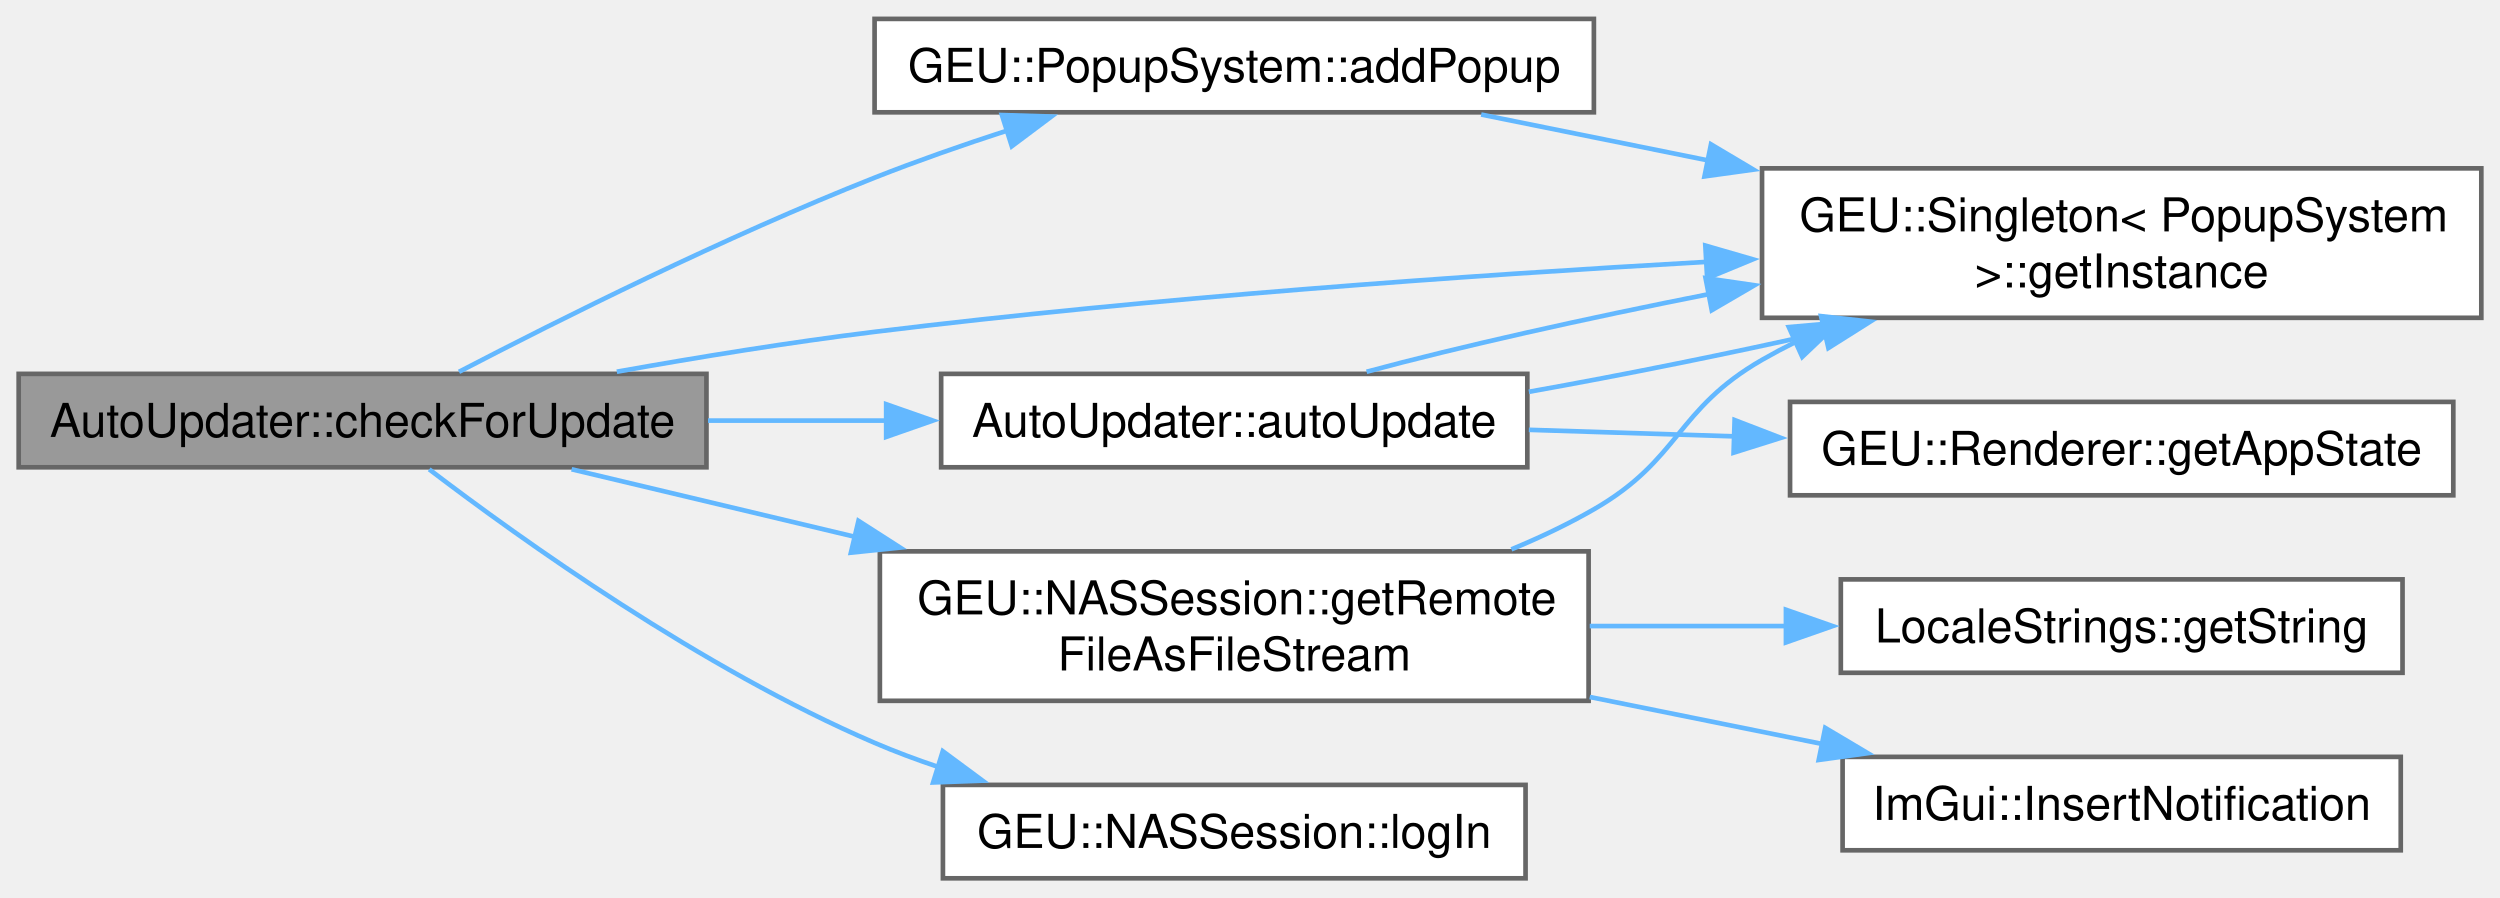
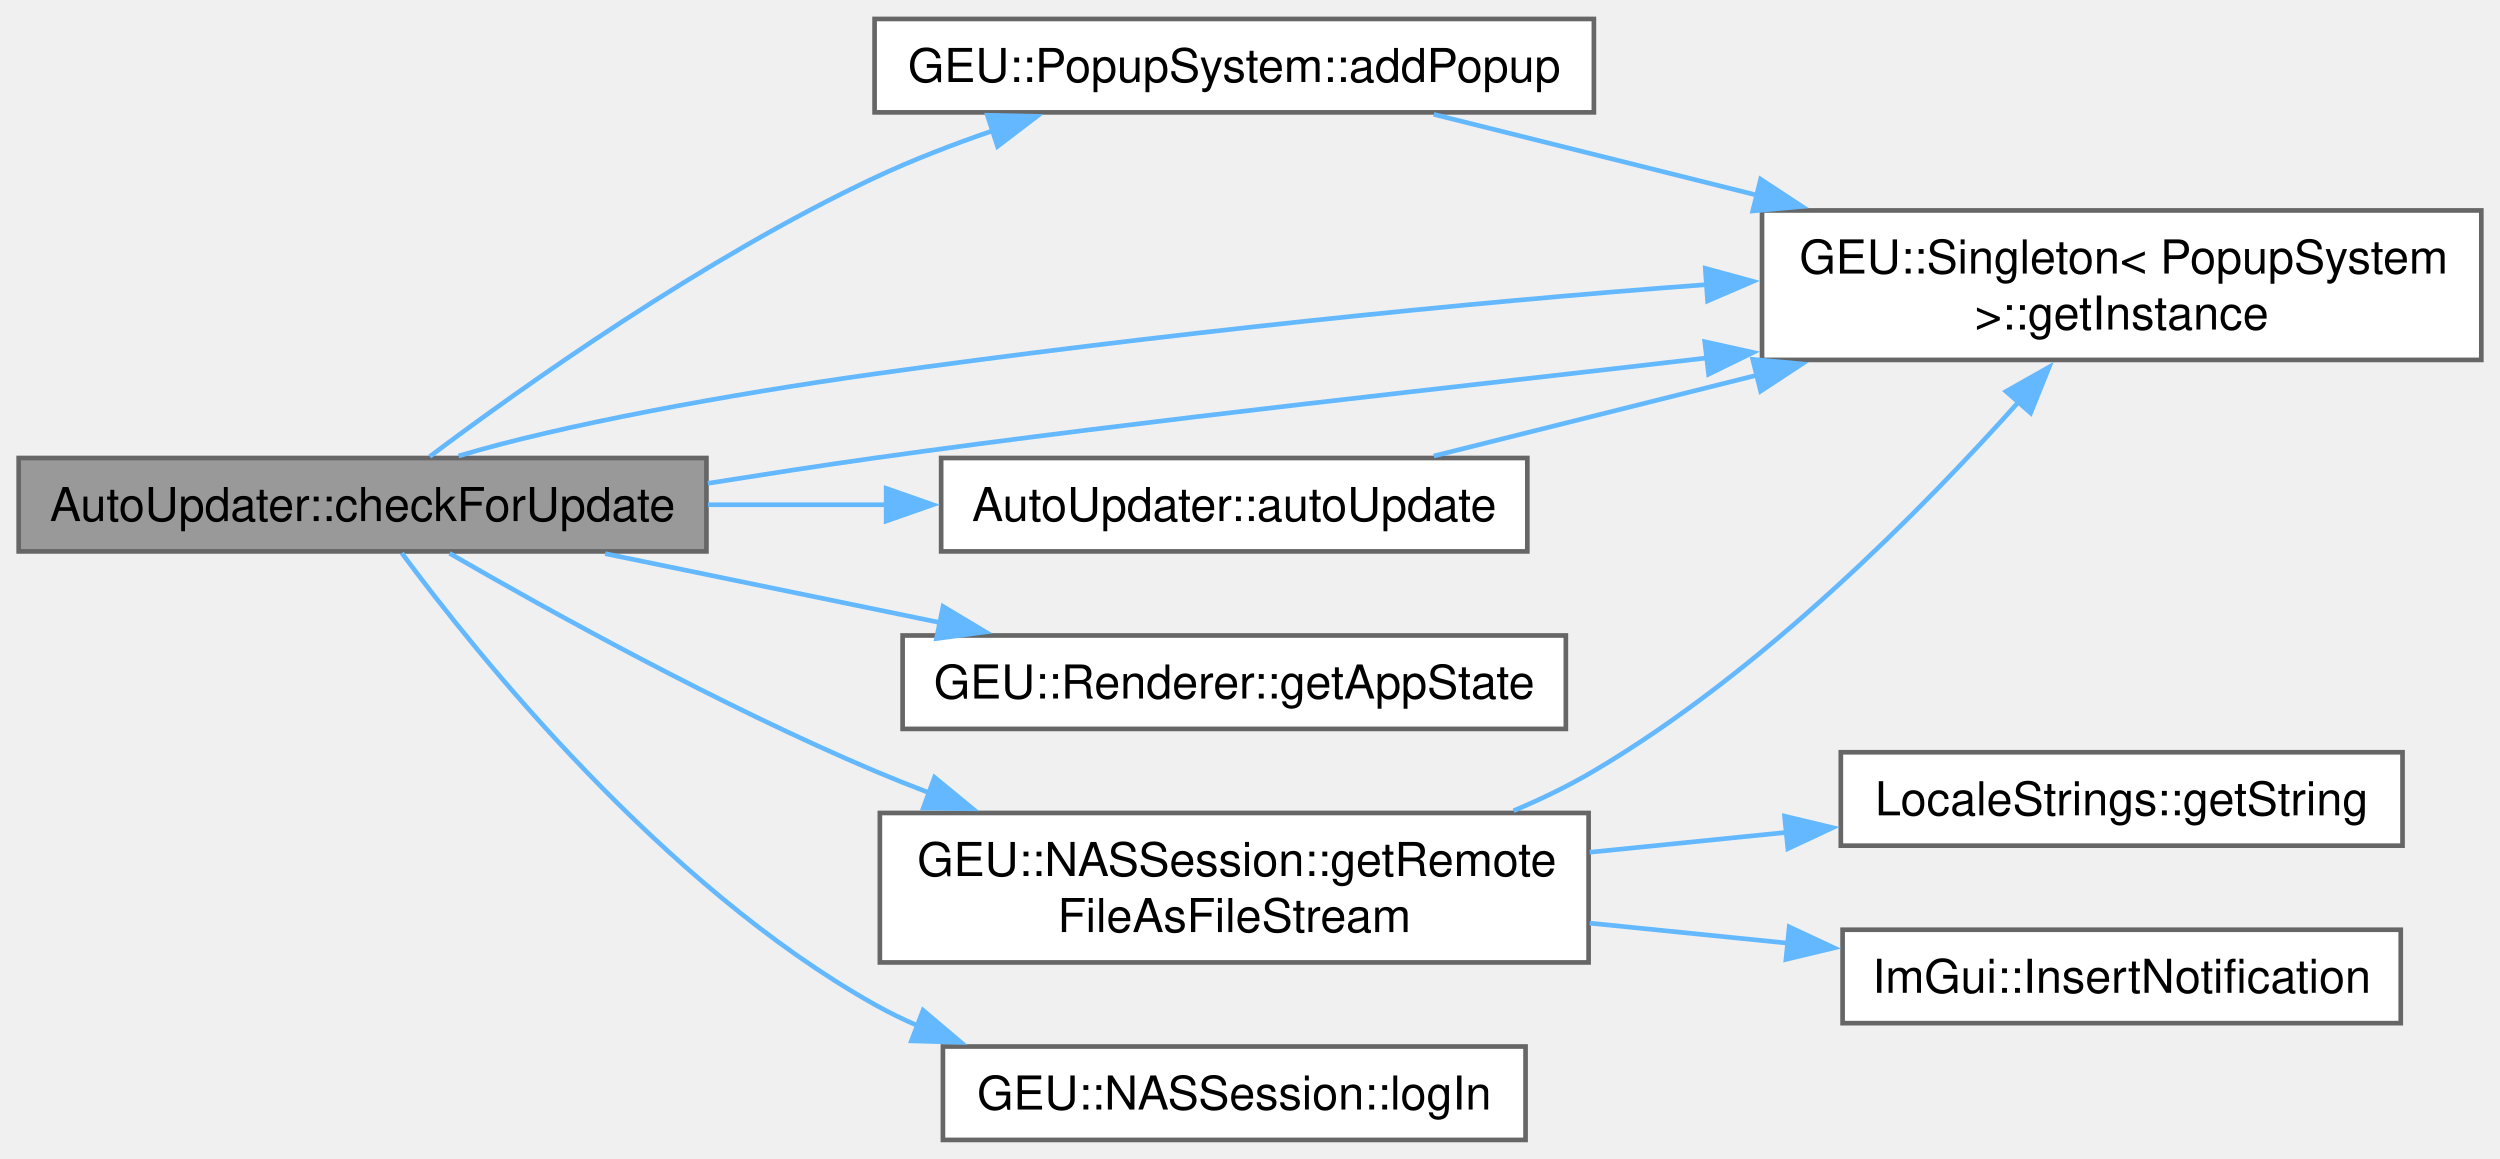
- <svg xmlns="http://www.w3.org/2000/svg" xmlns:xlink="http://www.w3.org/1999/xlink" width="535pt" height="192pt" viewBox="0.00 0.00 535.25 192.00">
-   <g id="graph0" class="graph" transform="scale(1 1) rotate(0) translate(4 188)">
+ <svg xmlns="http://www.w3.org/2000/svg" xmlns:xlink="http://www.w3.org/1999/xlink" width="535pt" height="248pt" viewBox="0.00 0.00 535.25 248.00">
+   <g id="graph0" class="graph" transform="scale(1 1) rotate(0) translate(4 244)">
    <g id="Node000001" class="node">
      <g id="a_Node000001">
-         <a xlink:title=" ">
-           <polygon fill="#999999" stroke="#666666" points="147.25,-108 0,-108 0,-88 147.25,-88 147.25,-108" />
-           <text text-anchor="middle" x="73.62" y="-94.5" font-family="Helvetica,sans-Serif" font-size="10.00">AutoUpdater::checkForUpdate</text>
+         <a xlink:title="Check for updates in the NAS server.">
+           <polygon fill="#999999" stroke="#666666" points="147.25,-146 0,-146 0,-126 147.25,-126 147.25,-146" />
+           <text text-anchor="middle" x="73.62" y="-132.5" font-family="Helvetica,sans-Serif" font-size="10.00">AutoUpdater::checkForUpdate</text>
        </a>
      </g>
    </g>
    <g id="Node000002" class="node">
      <g id="a_Node000002">
        <a xlink:href="../../d9/d03/class_g_e_u_1_1_popup_system.html#ae812e21e62615fd347d33ee0ddb0cc82" target="_top" xlink:title=" ">
-           <polygon fill="white" stroke="#666666" points="337.25,-184 183.25,-184 183.25,-164 337.25,-164 337.25,-184" />
-           <text text-anchor="middle" x="260.25" y="-170.5" font-family="Helvetica,sans-Serif" font-size="10.00">GEU::PopupSystem::addPopup</text>
+           <polygon fill="white" stroke="#666666" points="337.25,-240 183.25,-240 183.25,-220 337.25,-220 337.25,-240" />
+           <text text-anchor="middle" x="260.25" y="-226.5" font-family="Helvetica,sans-Serif" font-size="10.00">GEU::PopupSystem::addPopup</text>
        </a>
      </g>
    </g>
    <g id="edge1_Node000001_Node000002" class="edge">
      <g id="a_edge1_Node000001_Node000002">
        <a xlink:title=" ">
-           <path fill="none" stroke="#63b8ff" d="M94.27,-108.44C115.75,-119.61 151.36,-137.4 183.25,-150 192.31,-153.58 202.14,-157.01 211.63,-160.09" />
-           <polygon fill="#63b8ff" stroke="#63b8ff" points="210.51,-163.41 221.1,-163.09 212.63,-156.74 210.51,-163.41" />
+           <path fill="none" stroke="#63b8ff" d="M88,-146.31C107.85,-161.2 146.7,-188.83 183.25,-206 191.26,-209.76 200.02,-213.15 208.64,-216.1" />
+           <polygon fill="#63b8ff" stroke="#63b8ff" points="207.4,-219.38 218,-219.15 209.57,-212.72 207.4,-219.38" />
        </a>
      </g>
    </g>
    <g id="Node000003" class="node">
      <g id="a_Node000003">
        <a xlink:href="../../d1/d01/class_g_e_u_1_1_singleton.html#a47c7e7c2110f4cc59c9ff1f5594c366e" target="_top" xlink:title=" ">
-           <polygon fill="white" stroke="#666666" points="527.25,-152 373.25,-152 373.25,-120 527.25,-120 527.25,-152" />
-           <text text-anchor="start" x="381.25" y="-138.5" font-family="Helvetica,sans-Serif" font-size="10.00">GEU::Singleton&lt; PopupSystem</text>
-           <text text-anchor="middle" x="450.25" y="-126.5" font-family="Helvetica,sans-Serif" font-size="10.00"> &gt;::getInstance</text>
+           <polygon fill="white" stroke="#666666" points="527.25,-199 373.25,-199 373.25,-167 527.25,-167 527.25,-199" />
+           <text text-anchor="start" x="381.25" y="-185.5" font-family="Helvetica,sans-Serif" font-size="10.00">GEU::Singleton&lt; PopupSystem</text>
+           <text text-anchor="middle" x="450.25" y="-173.5" font-family="Helvetica,sans-Serif" font-size="10.00"> &gt;::getInstance</text>
+         </a>
+       </g>
+     </g>
+     <g id="edge6_Node000001_Node000003" class="edge">
+       <g id="a_edge6_Node000001_Node000003">
+         <a xlink:title=" ">
+           <path fill="none" stroke="#63b8ff" d="M147.55,-140.58C159.46,-142.46 171.68,-144.38 183.25,-146 242.59,-154.3 309.69,-161.35 361.65,-167.45" />
+           <polygon fill="#63b8ff" stroke="#63b8ff" points="360.99,-170.89 371.33,-168.6 361.81,-163.94 360.99,-170.89" />
        </a>
      </g>
    </g>
    <g id="edge7_Node000001_Node000003" class="edge">
      <g id="a_edge7_Node000001_Node000003">
        <a xlink:title=" ">
-           <path fill="none" stroke="#63b8ff" d="M128.06,-108.46C145.59,-111.59 165.2,-114.78 183.25,-117 242.54,-124.28 309.64,-129.05 361.61,-131.99" />
-           <polygon fill="#63b8ff" stroke="#63b8ff" points="361.11,-135.47 371.29,-132.52 361.5,-128.48 361.11,-135.47" />
+           <path fill="none" stroke="#63b8ff" d="M94.18,-146.43C115.88,-152.99 151.97,-159.62 183.25,-164 242.59,-172.3 309.69,-179.35 361.65,-183.14" />
+           <polygon fill="#63b8ff" stroke="#63b8ff" points="361.1,-186.61 371.32,-183.82 361.59,-179.63 361.1,-186.61" />
        </a>
      </g>
    </g>
    <g id="Node000004" class="node">
      <g id="a_Node000004">
-         <a xlink:href="../../da/d03/class_auto_updater.html#ace78c32abf470219b575b901d02caa68" target="_top" xlink:title=" ">
-           <polygon fill="white" stroke="#666666" points="323,-108 197.5,-108 197.5,-88 323,-88 323,-108" />
-           <text text-anchor="middle" x="260.25" y="-94.5" font-family="Helvetica,sans-Serif" font-size="10.00">AutoUpdater::autoUpdate</text>
+         <a xlink:href="../../da/d03/class_auto_updater.html#aa0e4266bfedd43d517ef032ee81b3e26" target="_top" xlink:title="Download the new version and replace the current executable.">
+           <polygon fill="white" stroke="#666666" points="323,-146 197.5,-146 197.5,-126 323,-126 323,-146" />
+           <text text-anchor="middle" x="260.25" y="-132.5" font-family="Helvetica,sans-Serif" font-size="10.00">AutoUpdater::autoUpdate</text>
        </a>
      </g>
    </g>
    <g id="edge3_Node000001_Node000004" class="edge">
      <g id="a_edge3_Node000001_Node000004">
        <a xlink:title=" ">
-           <path fill="none" stroke="#63b8ff" d="M147.59,-98C160.17,-98 173.25,-98 185.84,-98" />
-           <polygon fill="#63b8ff" stroke="#63b8ff" points="185.73,-101.5 195.73,-98 185.73,-94.5 185.73,-101.5" />
+           <path fill="none" stroke="#63b8ff" d="M147.59,-136C160.17,-136 173.25,-136 185.84,-136" />
+           <polygon fill="#63b8ff" stroke="#63b8ff" points="185.73,-139.5 195.73,-136 185.73,-132.5 185.73,-139.5" />
+         </a>
+       </g>
+     </g>
+     <g id="Node000005" class="node">
+       <g id="a_Node000005">
+         <a xlink:href="../../de/d04/class_g_e_u_1_1_renderer.html#acf876917d24a55f8ac66a9476c309406" target="_top" xlink:title=" ">
+           <polygon fill="white" stroke="#666666" points="331.25,-108 189.25,-108 189.25,-88 331.25,-88 331.25,-108" />
+           <text text-anchor="middle" x="260.25" y="-94.5" font-family="Helvetica,sans-Serif" font-size="10.00">GEU::Renderer::getAppState</text>
+         </a>
+       </g>
+     </g>
+     <g id="edge5_Node000001_Node000005" class="edge">
+       <g id="a_edge5_Node000001_Node000005">
+         <a xlink:title=" ">
+           <path fill="none" stroke="#63b8ff" d="M125.56,-125.52C147.76,-120.95 173.98,-115.55 197.3,-110.75" />
+           <polygon fill="#63b8ff" stroke="#63b8ff" points="197.91,-114.2 207,-108.76 196.5,-107.34 197.91,-114.2" />
        </a>
      </g>
    </g>
    <g id="Node000006" class="node">
      <g id="a_Node000006">
        <a xlink:href="../../d2/d03/class_g_e_u_1_1_n_a_s_session.html#aab7e02581d64801797d4e1799c0a4137" target="_top" xlink:title="Downloads remote file to a string.">
          <polygon fill="white" stroke="#666666" points="336.12,-70 184.38,-70 184.38,-38 336.12,-38 336.12,-70" />
          <text text-anchor="start" x="192.38" y="-56.5" font-family="Helvetica,sans-Serif" font-size="10.00">GEU::NASSession::getRemote</text>
          <text text-anchor="middle" x="260.25" y="-44.5" font-family="Helvetica,sans-Serif" font-size="10.00">FileAsFileStream</text>
        </a>
      </g>
    </g>
    <g id="edge8_Node000001_Node000006" class="edge">
      <g id="a_edge8_Node000001_Node000006">
        <a xlink:title=" ">
-           <path fill="none" stroke="#63b8ff" d="M118.38,-87.57C136.55,-83.24 158.22,-78.08 179.06,-73.11" />
-           <polygon fill="#63b8ff" stroke="#63b8ff" points="179.8,-76.53 188.72,-70.81 178.18,-69.72 179.8,-76.53" />
+           <path fill="none" stroke="#63b8ff" d="M92.25,-125.59C113.38,-113.38 150.11,-93.03 183.25,-79 187.06,-77.39 191,-75.81 195.01,-74.29" />
+           <polygon fill="#63b8ff" stroke="#63b8ff" points="196.08,-77.63 204.26,-70.9 193.67,-71.05 196.08,-77.63" />
        </a>
      </g>
    </g>
    <g id="Node000009" class="node">
      <g id="a_Node000009">
        <a xlink:href="../../d2/d03/class_g_e_u_1_1_n_a_s_session.html#a865fbe49cfb77213703237ce479c33f6" target="_top" xlink:title="Handles NAS login API request.">
          <polygon fill="white" stroke="#666666" points="322.62,-20 197.88,-20 197.88,0 322.62,0 322.62,-20" />
          <text text-anchor="middle" x="260.25" y="-6.5" font-family="Helvetica,sans-Serif" font-size="10.00">GEU::NASSession::logIn</text>
        </a>
      </g>
    </g>
    <g id="edge12_Node000001_Node000009" class="edge">
      <g id="a_edge12_Node000001_Node000009">
        <a xlink:title=" ">
-           <path fill="none" stroke="#63b8ff" d="M87.89,-87.56C107.61,-72.53 146.3,-44.86 183.25,-29 187.61,-27.13 192.19,-25.42 196.85,-23.85" />
-           <polygon fill="#63b8ff" stroke="#63b8ff" points="197.85,-27.21 206.37,-20.91 195.78,-20.52 197.85,-27.21" />
+           <path fill="none" stroke="#63b8ff" d="M82.03,-125.64C97.96,-104.13 137.77,-54.52 183.25,-29 186.24,-27.32 189.37,-25.79 192.6,-24.4" />
+           <polygon fill="#63b8ff" stroke="#63b8ff" points="193.63,-27.75 201.72,-20.91 191.13,-21.21 193.63,-27.75" />
        </a>
      </g>
    </g>
    <g id="edge2_Node000002_Node000003" class="edge">
      <g id="a_edge2_Node000002_Node000003">
        <a xlink:title=" ">
-           <path fill="none" stroke="#63b8ff" d="M313.12,-163.52C328.28,-160.45 345.28,-157.02 361.99,-153.64" />
-           <polygon fill="#63b8ff" stroke="#63b8ff" points="362.32,-157.14 371.42,-151.73 360.93,-150.28 362.32,-157.14" />
+           <path fill="none" stroke="#63b8ff" d="M302.97,-219.57C323.33,-214.48 348.49,-208.19 372.16,-202.27" />
+           <polygon fill="#63b8ff" stroke="#63b8ff" points="372.95,-205.68 381.81,-199.86 371.26,-198.89 372.95,-205.68" />
        </a>
      </g>
    </g>
-     <g id="edge5_Node000004_Node000003" class="edge">
-       <g id="a_edge5_Node000004_Node000003">
+     <g id="edge4_Node000004_Node000003" class="edge">
+       <g id="a_edge4_Node000004_Node000003">
        <a xlink:title=" ">
-           <path fill="none" stroke="#63b8ff" d="M323.33,-104.16C343.72,-107.8 366.39,-112.38 386.81,-116.98" />
-           <polygon fill="#63b8ff" stroke="#63b8ff" points="385.89,-120.36 396.42,-119.19 387.46,-113.54 385.89,-120.36" />
-         </a>
-       </g>
-     </g>
-     <g id="edge6_Node000004_Node000003" class="edge">
-       <g id="a_edge6_Node000004_Node000003">
-         <a xlink:title=" ">
-           <path fill="none" stroke="#63b8ff" d="M288.59,-108.45C308.1,-113.73 335.51,-119.87 362.17,-125.13" />
-           <polygon fill="#63b8ff" stroke="#63b8ff" points="361.16,-128.5 371.64,-126.97 362.49,-121.63 361.16,-128.5" />
-         </a>
-       </g>
-     </g>
-     <g id="Node000005" class="node">
-       <g id="a_Node000005">
-         <a xlink:href="../../de/d04/class_g_e_u_1_1_renderer.html#acf876917d24a55f8ac66a9476c309406" target="_top" xlink:title=" ">
-           <polygon fill="white" stroke="#666666" points="521.25,-102 379.25,-102 379.25,-82 521.25,-82 521.25,-102" />
-           <text text-anchor="middle" x="450.25" y="-88.5" font-family="Helvetica,sans-Serif" font-size="10.00">GEU::Renderer::getAppState</text>
-         </a>
-       </g>
-     </g>
-     <g id="edge4_Node000004_Node000005" class="edge">
-       <g id="a_edge4_Node000004_Node000005">
-         <a xlink:title=" ">
-           <path fill="none" stroke="#63b8ff" d="M323.33,-96.02C337.48,-95.57 352.72,-95.08 367.55,-94.61" />
-           <polygon fill="#63b8ff" stroke="#63b8ff" points="367.38,-98.11 377.27,-94.3 367.16,-91.12 367.38,-98.11" />
+           <path fill="none" stroke="#63b8ff" d="M302.97,-146.43C323.33,-151.52 348.49,-157.81 372.16,-163.73" />
+           <polygon fill="#63b8ff" stroke="#63b8ff" points="371.26,-167.11 381.81,-166.14 372.95,-160.32 371.26,-167.11" />
        </a>
      </g>
    </g>
    <g id="edge9_Node000006_Node000003" class="edge">
      <g id="a_edge9_Node000006_Node000003">
        <a xlink:title=" ">
-           <path fill="none" stroke="#63b8ff" d="M319.59,-70.43C325.71,-72.96 331.71,-75.81 337.25,-79 355.8,-89.68 354.7,-100.32 373.25,-111 375.59,-112.34 378.01,-113.63 380.48,-114.85" />
-           <polygon fill="#63b8ff" stroke="#63b8ff" points="378.98,-118.02 389.53,-118.94 381.86,-111.64 378.98,-118.02" />
+           <path fill="none" stroke="#63b8ff" d="M320.06,-70.48C326.03,-72.99 331.87,-75.82 337.25,-79 373.32,-100.28 407.49,-134.86 428.39,-158.24" />
+           <polygon fill="#63b8ff" stroke="#63b8ff" points="425.5,-160.26 434.72,-165.47 430.76,-155.64 425.5,-160.26" />
        </a>
      </g>
    </g>
    <g id="Node000007" class="node">
      <g id="a_Node000007">
        <a xlink:href="../../d2/d04/class_locale_strings.html#ac66087ac25e72051ea7b5bf3d00dd71f" target="_top" xlink:title=" ">
-           <polygon fill="white" stroke="#666666" points="510.38,-64 390.12,-64 390.12,-44 510.38,-44 510.38,-64" />
-           <text text-anchor="middle" x="450.25" y="-50.5" font-family="Helvetica,sans-Serif" font-size="10.00">LocaleStrings::getString</text>
+           <polygon fill="white" stroke="#666666" points="510.38,-83 390.12,-83 390.12,-63 510.38,-63 510.38,-83" />
+           <text text-anchor="middle" x="450.25" y="-69.5" font-family="Helvetica,sans-Serif" font-size="10.00">LocaleStrings::getString</text>
        </a>
      </g>
    </g>
    <g id="edge10_Node000006_Node000007" class="edge">
      <g id="a_edge10_Node000006_Node000007">
        <a xlink:title=" ">
-           <path fill="none" stroke="#63b8ff" d="M336.36,-54C350.27,-54 364.74,-54 378.51,-54" />
-           <polygon fill="#63b8ff" stroke="#63b8ff" points="378.37,-57.5 388.37,-54 378.37,-50.5 378.37,-57.5" />
+           <path fill="none" stroke="#63b8ff" d="M336.36,-61.59C350.27,-63 364.74,-64.46 378.51,-65.85" />
+           <polygon fill="#63b8ff" stroke="#63b8ff" points="378.07,-69.32 388.38,-66.85 378.78,-62.36 378.07,-69.32" />
        </a>
      </g>
    </g>
    <g id="Node000008" class="node">
      <g id="a_Node000008">
        <a xlink:href="../../df/d03/namespace_im_gui.html#accd100b531b171ee1a63232f9f5916fc" target="_top" xlink:title=" ">
-           <polygon fill="white" stroke="#666666" points="510,-26 390.5,-26 390.5,-6 510,-6 510,-26" />
-           <text text-anchor="middle" x="450.25" y="-12.5" font-family="Helvetica,sans-Serif" font-size="10.00">ImGui::InsertNotification</text>
+           <polygon fill="white" stroke="#666666" points="510,-45 390.5,-45 390.5,-25 510,-25 510,-45" />
+           <text text-anchor="middle" x="450.25" y="-31.5" font-family="Helvetica,sans-Serif" font-size="10.00">ImGui::InsertNotification</text>
        </a>
      </g>
    </g>
    <g id="edge11_Node000006_Node000008" class="edge">
      <g id="a_edge11_Node000006_Node000008">
        <a xlink:title=" ">
-           <path fill="none" stroke="#63b8ff" d="M336.36,-38.82C352.98,-35.46 370.42,-31.93 386.49,-28.69" />
-           <polygon fill="#63b8ff" stroke="#63b8ff" points="386.78,-32.2 395.89,-26.79 385.39,-25.34 386.78,-32.2" />
+           <path fill="none" stroke="#63b8ff" d="M336.36,-46.41C350.35,-45 364.91,-43.52 378.75,-42.13" />
+           <polygon fill="#63b8ff" stroke="#63b8ff" points="379.07,-45.61 388.67,-41.12 378.37,-38.65 379.07,-45.61" />
        </a>
      </g>
    </g>
  </g>
</svg>
